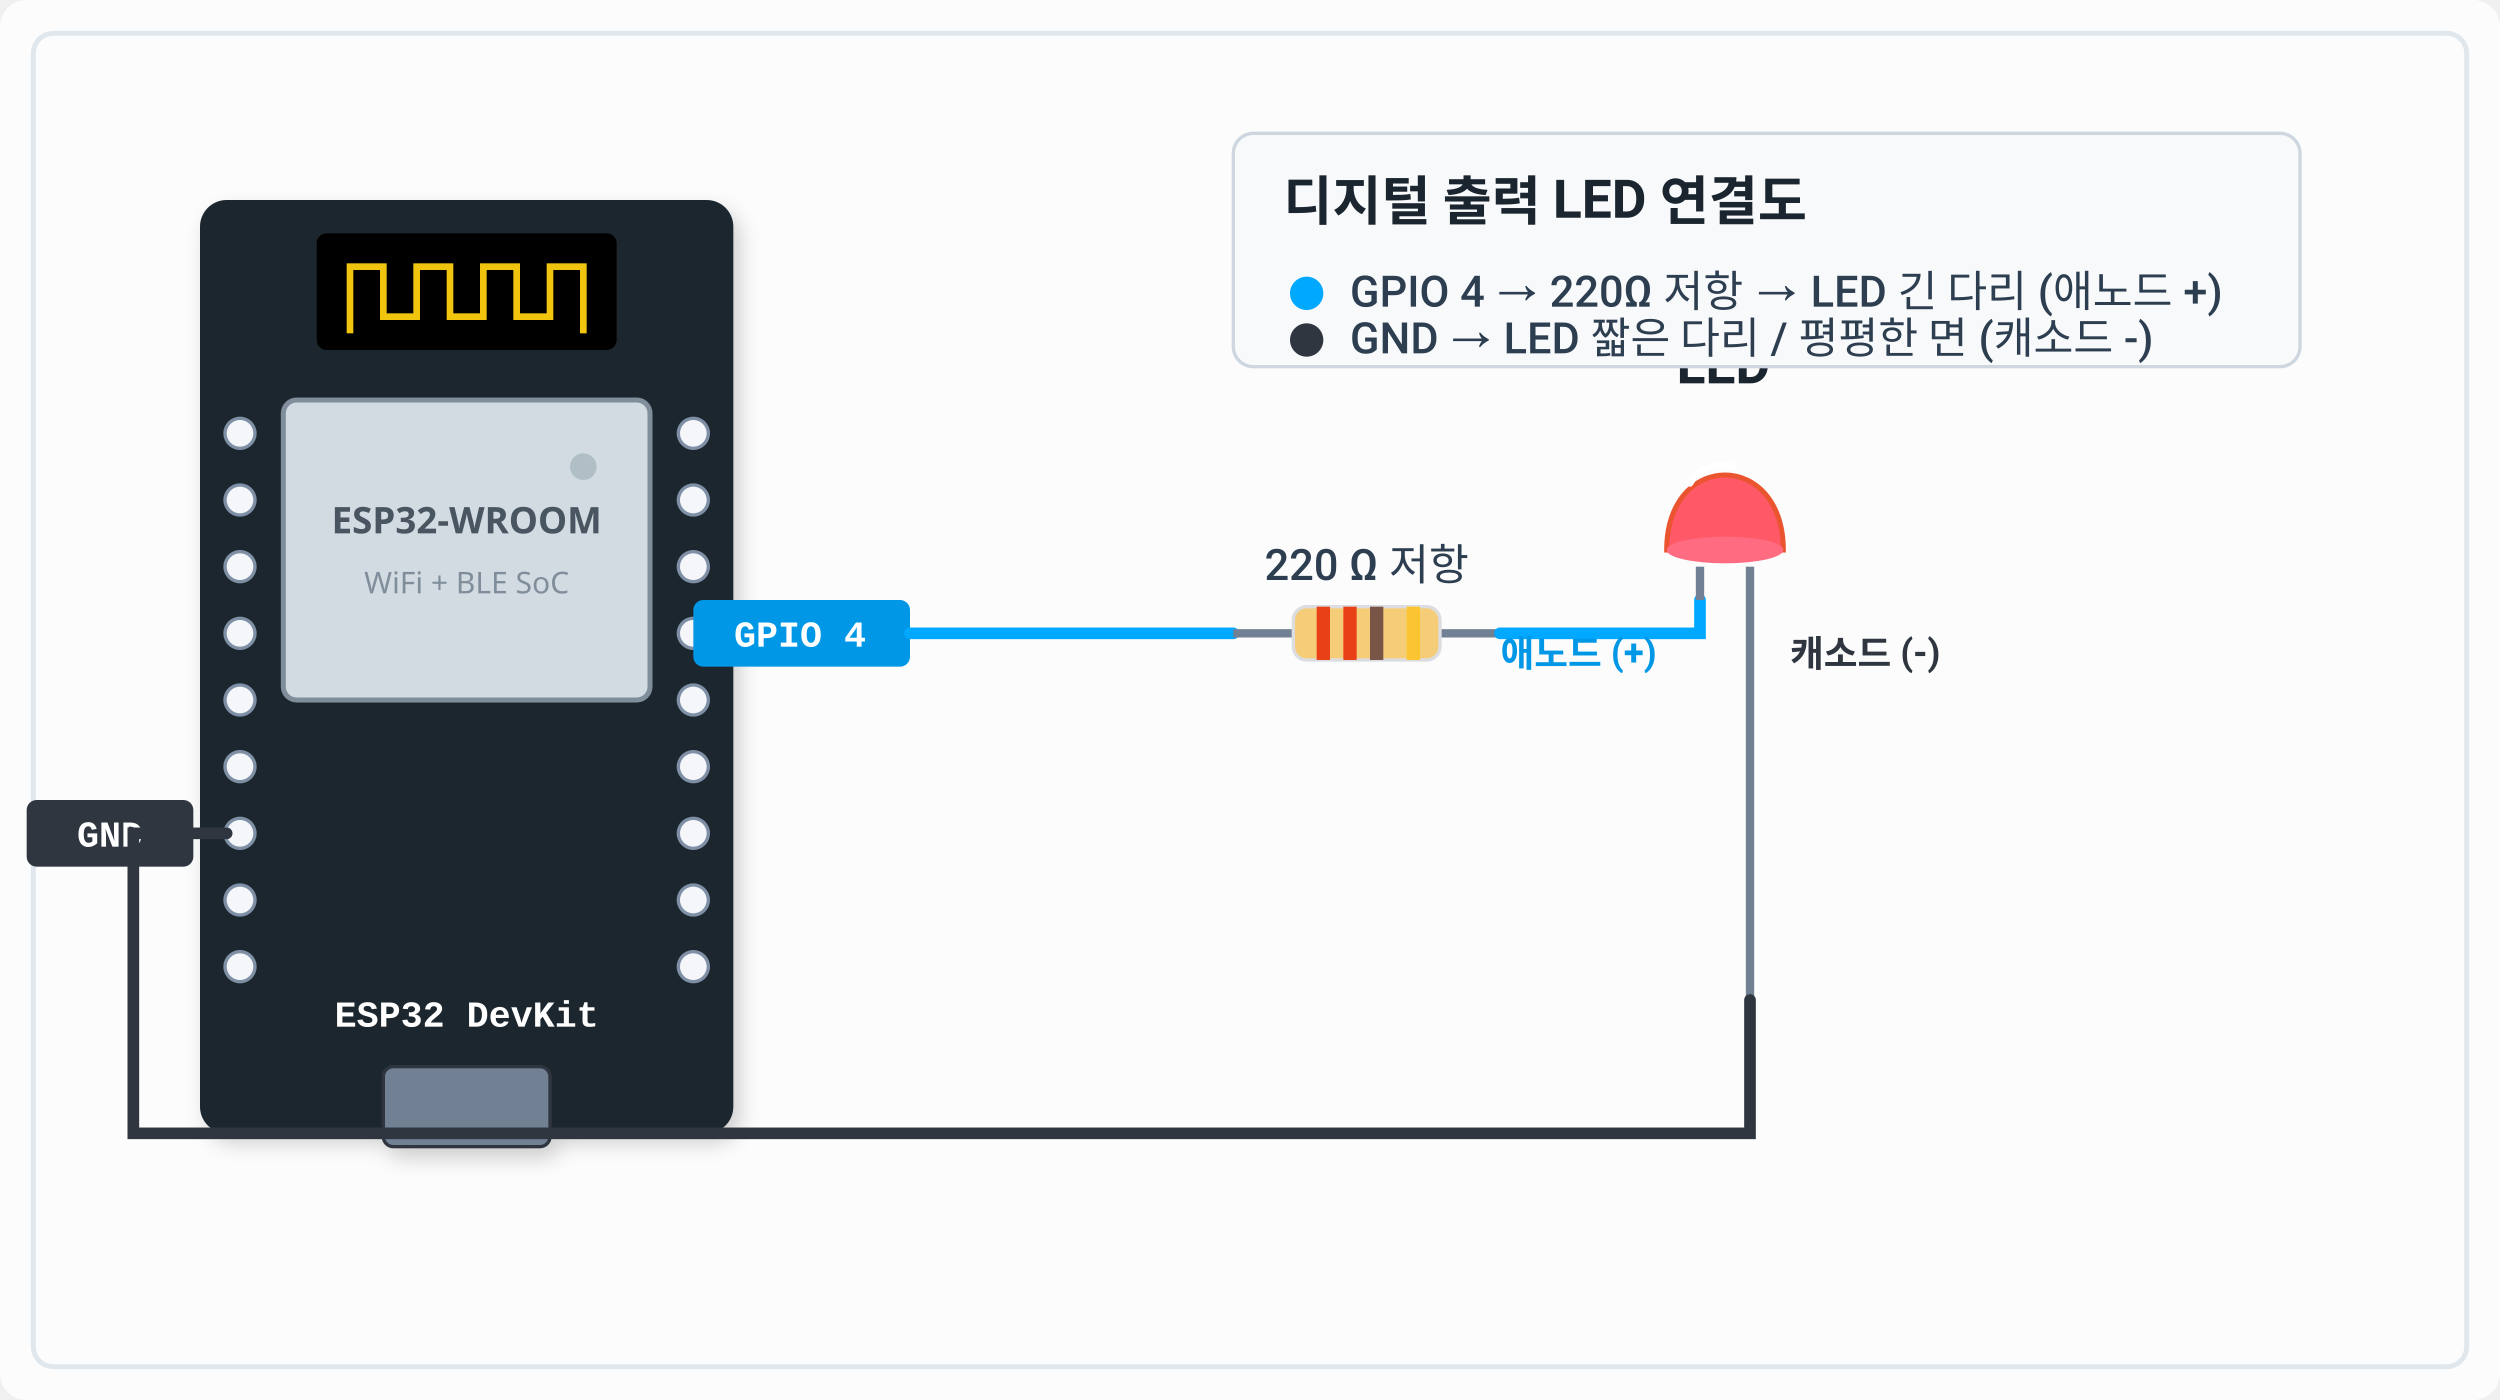
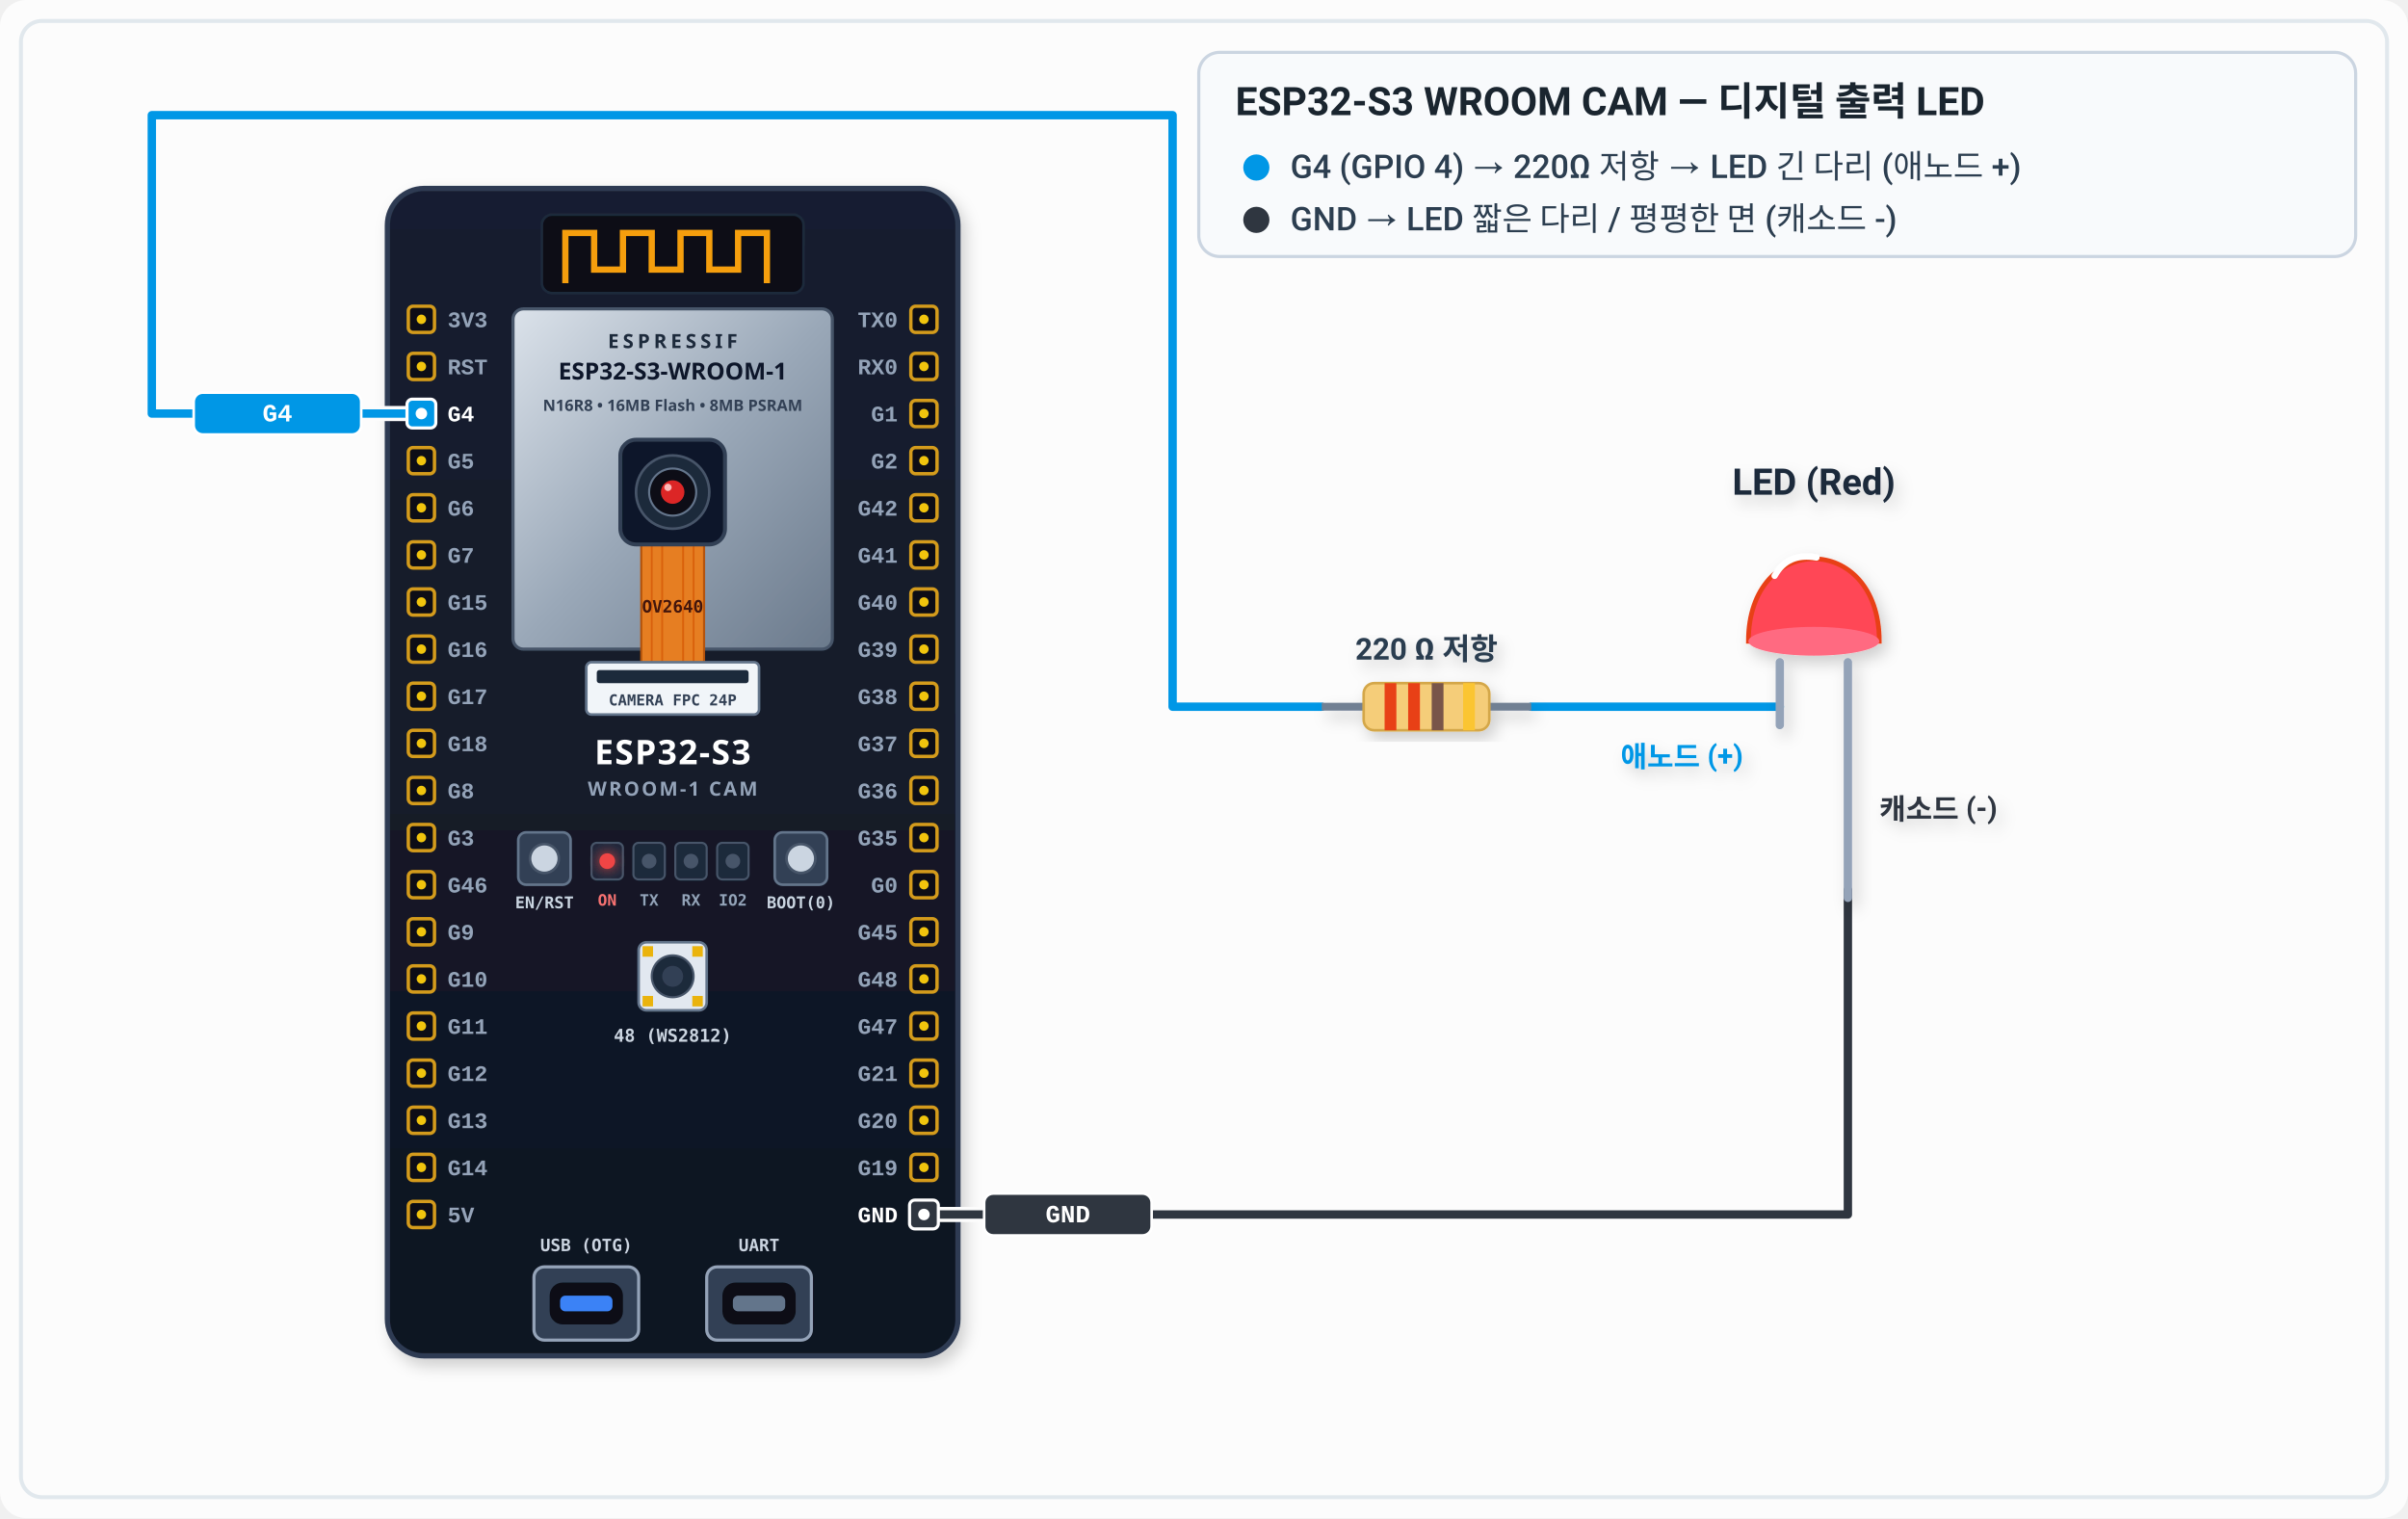
- <svg xmlns="http://www.w3.org/2000/svg" viewBox="0 0 750 420" width="100%" height="100%">
+ <svg xmlns="http://www.w3.org/2000/svg" viewBox="0 0 920 580" width="100%" height="100%">
  <defs>
    <style>
-       .label { font-family: -apple-system, BlinkMacSystemFont, "Segoe UI", Roboto, Helvetica, Arial, sans-serif; font-size: 13px; fill: #2c3e50; font-weight: 500; }
-       .title { font-family: -apple-system, BlinkMacSystemFont, "Segoe UI", Roboto, Helvetica, Arial, sans-serif; font-size: 16px; font-weight: bold; fill: #1a252f; }
-       .pin-label { font-family: "SFMono-Regular", Consolas, "Liberation Mono", Menlo, monospace; font-size: 11px; fill: #ffffff; font-weight: bold; }
-       .wire-lbl { font-family: -apple-system, BlinkMacSystemFont, "Segoe UI", Roboto, Helvetica, Arial, sans-serif; font-size: 11px; font-weight: bold; }
+       .label { font-family: -apple-system, BlinkMacSystemFont, "Segoe UI", Roboto, "Malgun Gothic", Helvetica, Arial, sans-serif; font-size: 12.5px; fill: #2c3e50; font-weight: 500; }
+       .title { font-family: -apple-system, BlinkMacSystemFont, "Segoe UI", Roboto, "Malgun Gothic", Helvetica, Arial, sans-serif; font-size: 15px; font-weight: 700; fill: #1a252f; }
+       .comp-title { font-family: -apple-system, BlinkMacSystemFont, "Segoe UI", Roboto, "Malgun Gothic", Helvetica, Arial, sans-serif; font-size: 14px; font-weight: 700; fill: #1e293b; }
+       .pin-silk { font-family: "SFMono-Regular", Consolas, "Liberation Mono", Menlo, monospace; font-size: 8.5px; font-weight: 700; }
+       .pill-text { font-family: "SFMono-Regular", Consolas, "Liberation Mono", Menlo, monospace; font-size: 9.5px; fill: #ffffff; font-weight: 700; }
+       .wire-lbl { font-family: -apple-system, BlinkMacSystemFont, "Segoe UI", Roboto, "Malgun Gothic", Helvetica, Arial, sans-serif; font-size: 11px; font-weight: 700; }
+       .mono-sm { font-family: "SFMono-Regular", Consolas, "Liberation Mono", Menlo, monospace; font-size: 9px; font-weight: 700; }
    </style>
-     <filter id="shadow" x="-5%" y="-5%" width="110%" height="115%" filterUnits="userSpaceOnUse">
+     <linearGradient id="shield-grad" x1="0%" y1="0%" x2="100%" y2="100%">
+       <stop offset="0%" stop-color="#dbe2ea" />
+       <stop offset="50%" stop-color="#9aa8b8" />
+       <stop offset="100%" stop-color="#6b7a8c" />
+     </linearGradient>
+     <linearGradient id="pcb-grad" x1="0%" y1="0%" x2="0%" y2="100%">
+       <stop offset="0%" stop-color="#171f30" />
+       <stop offset="100%" stop-color="#0f1522" />
+     </linearGradient>
+     <filter id="shadow" x="-8%" y="-8%" width="118%" height="120%" filterUnits="objectBoundingBox">
      <feDropShadow dx="2" dy="3" stdDeviation="3" flood-opacity="0.18" />
    </filter>
+     <filter id="red-glow" x="-60%" y="-60%" width="220%" height="220%">
+       <feGaussianBlur stdDeviation="2.5" result="blur" />
+       <feMerge>
+         <feMergeNode in="blur" />
+         <feMergeNode in="SourceGraphic" />
+       </feMerge>
+     </filter>
  </defs>
-   <rect width="100%" height="100%" fill="#fcfcfc" rx="8" />
-   <rect x="10" y="10" width="730" height="400" fill="none" stroke="#e1e8ed" stroke-width="1.5" rx="6" />
-   <g transform="translate(60, 60)" filter="url(#shadow)">
-     <rect width="160" height="280" rx="8" fill="#1e272e" />
-     <rect x="25" y="60" width="110" height="90" rx="4" fill="#d2dae2" stroke="#808e9b" stroke-width="1.5" />
-     <text x="80" y="100" text-anchor="middle" font-family="sans-serif" font-size="11px" font-weight="bold" fill="#485460">ESP32-WROOM</text>
-     <text x="80" y="118" text-anchor="middle" font-family="sans-serif" font-size="9px" fill="#808e9b">WiFi + BLE SoC</text>
-     <circle cx="115" cy="80" r="4" fill="#b0bec5" />
-     <rect x="35" y="10" width="90" height="35" rx="3" fill="#000000" />
-     <path d="M 45 40 L 45 20 L 55 20 L 55 35 L 65 35 L 65 20 L 75 20 L 75 35 L 85 35 L 85 20 L 95 20 L 95 35 L 105 35 L 105 20 L 115 20 L 115 40" fill="none" stroke="#f1c40f" stroke-width="2" />
-     <rect x="55" y="260" width="50" height="24" rx="3" fill="#718093" stroke="#2f3640" stroke-width="1" />
-     <g fill="#f5f6fa" stroke="#7f8fa6">
-       <circle cx="12" cy="70" r="4.5" />
-       <circle cx="12" cy="90" r="4.5" />
-       <circle cx="12" cy="110" r="4.5" />
-       <circle cx="12" cy="130" r="4.5" />
-       <circle cx="12" cy="150" r="4.5" />
-       <circle cx="12" cy="170" r="4.5" />
-       <circle cx="12" cy="190" r="4.5" />
-       <circle cx="12" cy="210" r="4.5" />
-       <circle cx="12" cy="230" r="4.5" />
-     </g>
-     <g fill="#f5f6fa" stroke="#7f8fa6">
-       <circle cx="148" cy="70" r="4.5" />
-       <circle cx="148" cy="90" r="4.5" />
-       <circle cx="148" cy="110" r="4.5" />
-       <circle cx="148" cy="130" r="4.5" />
-       <circle cx="148" cy="150" r="4.5" />
-       <circle cx="148" cy="170" r="4.5" />
-       <circle cx="148" cy="190" r="4.5" />
-       <circle cx="148" cy="210" r="4.5" />
-       <circle cx="148" cy="230" r="4.5" />
-     </g>
-     <text x="80" y="248" text-anchor="middle" class="pin-label" fill="#f5cd79">ESP32 DevKit</text>
-   </g>
-   <g transform="translate(208, 180)">
-     <rect width="65" height="20" rx="3" fill="#0097e6" />
-     <text x="32" y="14" text-anchor="middle" class="pin-label">GPIO 4</text>
-   </g>
-   <g transform="translate(8, 240)">
-     <rect width="50" height="20" rx="3" fill="#2f3640" />
-     <text x="25" y="14" text-anchor="middle" class="pin-label">GND</text>
-   </g>
-   <path d="M 273 190 L 370 190" fill="none" stroke="#00a8ff" stroke-width="3.5" stroke-linecap="round" />
-   <g transform="translate(370, 180)">
-     <line x1="0" y1="10" x2="80" y2="10" stroke="#718093" stroke-width="2.5" />
-     <rect x="18" y="2" width="44" height="16" rx="4" fill="#f5cd79" stroke="#dcdde1" stroke-width="1" />
-     <rect x="25" y="2" width="4" height="16" fill="#e84118" />
-     <rect x="33" y="2" width="4" height="16" fill="#e84118" />
-     <rect x="41" y="2" width="4" height="16" fill="#795548" />
-     <rect x="52" y="2" width="4" height="16" fill="#fbc531" />
-     <text x="40" y="-6" text-anchor="middle" class="label" font-size="11px">220 Ω 저항</text>
-   </g>
-   <path d="M 450 190 L 510 190 L 510 180" fill="none" stroke="#00a8ff" stroke-width="3.5" stroke-linecap="round" />
-   <g transform="translate(485, 120)">
-     <path d="M 25 50 L 25 60" fill="none" stroke="#718093" stroke-width="2.5" />
-     <path d="M 40 50 L 40 180" fill="none" stroke="#718093" stroke-width="2.5" />
-     <path d="M 15 45 C 15 15, 50 15, 50 45 Z" fill="#ff4757" opacity="0.9" stroke="#e84118" stroke-width="1.5" />
-     <ellipse cx="32.5" cy="45" rx="17.5" ry="4" fill="#ff6b81" />
-     <path d="M 22 25 Q 26 18 35 20" fill="none" stroke="#ffffff" stroke-width="2" stroke-linecap="round" />
-     <text x="32" y="-5" text-anchor="middle" class="title" font-size="14px">LED</text>
-     <text x="12" y="80" text-anchor="end" class="wire-lbl" fill="#0097e6">애노드 (+)</text>
-     <text x="52" y="80" text-anchor="start" class="wire-lbl" fill="#2f3640">캐소드 (-)</text>
-   </g>
-   <path d="M 525 300 L 525 340 L 40 340 L 40 250 L 68 250" fill="none" stroke="#2f3640" stroke-width="3.5" stroke-linecap="round" />
-   <g transform="translate(370, 40)">
-     <rect width="320" height="70" rx="6" fill="#f8f9fa" stroke="#ced6e0" stroke-width="1" />
-     <text x="15" y="26" class="title" font-size="14px">디지털 출력 LED 연결도</text>
-     <circle cx="22" cy="48" r="5" fill="#00a8ff" />
-     <text x="35" y="52" class="label" font-size="12px">GPIO 4 → 220Ω 저항 → LED 긴 다리 (애노드 +)</text>
-     <circle cx="22" cy="62" r="5" fill="#2f3640" />
-     <text x="35" y="66" class="label" font-size="12px">GND → LED 짧은 다리 / 평평한 면 (캐소드 -)</text>
+   <rect width="100%" height="100%" fill="#fcfcfc" rx="10" />
+   <rect x="8" y="8" width="904" height="564" fill="none" stroke="#e1e8ed" stroke-width="1.5" rx="8" />
+   <g transform="translate(148, 72)" filter="url(#shadow)">
+     <rect width="218" height="446" rx="14" fill="url(#pcb-grad)" stroke="#2d3a52" stroke-width="2" />
+     <rect x="59" y="10" width="100" height="30" rx="4" fill="#090d16" stroke="#1e293b" stroke-width="1" />
+     <path d="M 68 35 L 68 17 L 79 17 L 79 31 L 90 31 L 90 17 L 101 17 L 101 31 L 112 31 L 112 17 L 123 17 L 123 31 L 134 31 L 134 17 L 145 17 L 145 35" fill="none" stroke="#f59e0b" stroke-width="2.4" stroke-linecap="square" stroke-linejoin="miter" />
+     <rect x="48" y="46" width="122" height="130" rx="4" fill="url(#shield-grad)" stroke="#475569" stroke-width="1.2" />
+     <text x="109" y="61" text-anchor="middle" font-family="sans-serif" font-size="7.5px" font-weight="800" letter-spacing="1.5" fill="#1e293b">ESPRESSIF</text>
+     <text x="109" y="73" text-anchor="middle" font-family="sans-serif" font-size="9px" font-weight="800" fill="#0f172a">ESP32-S3-WROOM-1</text>
+     <text x="109" y="85" text-anchor="middle" font-family="sans-serif" font-size="6px" font-weight="600" fill="#334155">N16R8 • 16MB Flash • 8MB PSRAM</text>
+     <rect x="97" y="135" width="24" height="47" fill="#e67e22" stroke="#b45309" stroke-width="0.8" />
+     <line x1="101" y1="136" x2="101" y2="181" stroke="#d35400" stroke-width="0.7" opacity="0.7" />
+     <line x1="105" y1="136" x2="105" y2="181" stroke="#d35400" stroke-width="0.7" opacity="0.7" />
+     <line x1="113" y1="136" x2="113" y2="181" stroke="#d35400" stroke-width="0.7" opacity="0.7" />
+     <line x1="117" y1="136" x2="117" y2="181" stroke="#d35400" stroke-width="0.7" opacity="0.7" />
+     <text x="109" y="162" text-anchor="middle" font-family="monospace" font-size="6.5px" font-weight="700" fill="#431407">OV2640</text>
+     <rect x="89" y="96" width="40" height="40" rx="6" fill="#0f172a" stroke="#334155" stroke-width="1.5" />
+     <circle cx="109" cy="116" r="14" fill="#1e293b" stroke="#475569" stroke-width="1" />
+     <circle cx="109" cy="116" r="9" fill="#090d16" stroke="#64748b" stroke-width="0.8" />
+     <circle cx="109" cy="116" r="4.5" fill="#dc2626" />
+     <circle cx="107.2" cy="114.2" r="1.4" fill="#fecaca" opacity="0.9" />
+     <rect x="76" y="181" width="66" height="20" rx="2" fill="#f1f5f9" stroke="#64748b" stroke-width="1" />
+     <rect x="80" y="184" width="58" height="5" rx="1" fill="#1e293b" />
+     <text x="109" y="197.5" text-anchor="middle" font-family="monospace" font-size="5.8px" font-weight="700" fill="#334155">CAMERA FPC 24P</text>
+     <text x="109" y="220" text-anchor="middle" font-family="sans-serif" font-size="13px" font-weight="800" letter-spacing="0.5" fill="#ffffff">ESP32-S3</text>
+     <text x="109" y="232" text-anchor="middle" font-family="sans-serif" font-size="7.5px" font-weight="700" letter-spacing="0.8" fill="#94a3b8">WROOM-1 CAM</text>
+     <rect x="50" y="246" width="20" height="20" rx="3" fill="#334155" stroke="#64748b" stroke-width="1" />
+     <circle cx="60" cy="256" r="5.5" fill="#cbd5e1" stroke="#475569" stroke-width="1" />
+     <text x="60" y="275" text-anchor="middle" font-family="monospace" font-size="6.2px" font-weight="700" fill="#cbd5e1">EN/RST</text>
+     <rect x="78" y="250" width="12" height="14" rx="2" fill="#1e293b" stroke="#475569" stroke-width="0.8" />
+     <circle cx="84" cy="257" r="3" fill="#ef4444" filter="url(#red-glow)" />
+     <text x="84" y="274" text-anchor="middle" font-family="monospace" font-size="6px" font-weight="700" fill="#f87171">ON</text>
+     <rect x="94" y="250" width="12" height="14" rx="2" fill="#1e293b" stroke="#475569" stroke-width="0.8" />
+     <circle cx="100" cy="257" r="2.8" fill="#475569" />
+     <text x="100" y="274" text-anchor="middle" font-family="monospace" font-size="6px" font-weight="700" fill="#94a3b8">TX</text>
+     <rect x="110" y="250" width="12" height="14" rx="2" fill="#1e293b" stroke="#475569" stroke-width="0.8" />
+     <circle cx="116" cy="257" r="2.8" fill="#475569" />
+     <text x="116" y="274" text-anchor="middle" font-family="monospace" font-size="6px" font-weight="700" fill="#94a3b8">RX</text>
+     <rect x="126" y="250" width="12" height="14" rx="2" fill="#1e293b" stroke="#475569" stroke-width="0.8" />
+     <circle cx="132" cy="257" r="2.8" fill="#475569" />
+     <text x="132" y="274" text-anchor="middle" font-family="monospace" font-size="6px" font-weight="700" fill="#94a3b8">IO2</text>
+     <rect x="148" y="246" width="20" height="20" rx="3" fill="#334155" stroke="#64748b" stroke-width="1" />
+     <circle cx="158" cy="256" r="5.5" fill="#cbd5e1" stroke="#475569" stroke-width="1" />
+     <text x="158" y="275" text-anchor="middle" font-family="monospace" font-size="6.2px" font-weight="700" fill="#cbd5e1">BOOT(0)</text>
+     <rect x="96" y="288" width="26" height="26" rx="3" fill="#e2e8f0" stroke="#64748b" stroke-width="1" />
+     <rect x="97.5" y="289.5" width="4" height="4" fill="#eab308" />
+     <rect x="116.5" y="289.5" width="4" height="4" fill="#eab308" />
+     <rect x="97.5" y="308.5" width="4" height="4" fill="#eab308" />
+     <rect x="116.5" y="308.5" width="4" height="4" fill="#eab308" />
+     <circle cx="109" cy="301" r="8" fill="#1e293b" stroke="#475569" stroke-width="0.8" />
+     <circle cx="109" cy="301" r="4" fill="#334155" />
+     <text x="109" y="326" text-anchor="middle" font-family="monospace" font-size="6.8px" font-weight="700" fill="#cbd5e1">48 (WS2812)</text>
+     <text x="76" y="406" text-anchor="middle" font-family="monospace" font-size="6.5px" font-weight="700" fill="#cbd5e1">USB (OTG)</text>
+     <rect x="56" y="412" width="40" height="28" rx="4" fill="#334155" stroke="#94a3b8" stroke-width="1.2" />
+     <rect x="62" y="418" width="28" height="16" rx="5" fill="#090d16" />
+     <rect x="66" y="423" width="20" height="6" rx="2" fill="#3b82f6" />
+     <text x="142" y="406" text-anchor="middle" font-family="monospace" font-size="6.5px" font-weight="700" fill="#cbd5e1">UART</text>
+     <rect x="122" y="412" width="40" height="28" rx="4" fill="#334155" stroke="#94a3b8" stroke-width="1.2" />
+     <rect x="128" y="418" width="28" height="16" rx="5" fill="#090d16" />
+     <rect x="132" y="423" width="20" height="6" rx="2" fill="#64748b" />
+     <rect x="8" y="45" width="10" height="10" rx="1.8" fill="#0b0f17" stroke="#d49b1a" stroke-width="1.3" />
+     <circle cx="13" cy="50" r="1.8" fill="#f1c40f" />
+     <text x="23" y="53" text-anchor="start" class="pin-silk" fill="#94a3b8">3V3</text>
+     <rect x="8" y="63" width="10" height="10" rx="1.8" fill="#0b0f17" stroke="#d49b1a" stroke-width="1.3" />
+     <circle cx="13" cy="68" r="1.8" fill="#f1c40f" />
+     <text x="23" y="71" text-anchor="start" class="pin-silk" fill="#94a3b8">RST</text>
+     <rect x="8" y="81" width="10" height="10" rx="1.8" fill="#0b0f17" stroke="#d49b1a" stroke-width="1.3" />
+     <circle cx="13" cy="86" r="1.8" fill="#f1c40f" />
+     <text x="23" y="89" text-anchor="start" class="pin-silk" fill="#ffffff">G4</text>
+     <rect x="8" y="99" width="10" height="10" rx="1.8" fill="#0b0f17" stroke="#d49b1a" stroke-width="1.3" />
+     <circle cx="13" cy="104" r="1.8" fill="#f1c40f" />
+     <text x="23" y="107" text-anchor="start" class="pin-silk" fill="#94a3b8">G5</text>
+     <rect x="8" y="117" width="10" height="10" rx="1.8" fill="#0b0f17" stroke="#d49b1a" stroke-width="1.3" />
+     <circle cx="13" cy="122" r="1.8" fill="#f1c40f" />
+     <text x="23" y="125" text-anchor="start" class="pin-silk" fill="#94a3b8">G6</text>
+     <rect x="8" y="135" width="10" height="10" rx="1.8" fill="#0b0f17" stroke="#d49b1a" stroke-width="1.3" />
+     <circle cx="13" cy="140" r="1.8" fill="#f1c40f" />
+     <text x="23" y="143" text-anchor="start" class="pin-silk" fill="#94a3b8">G7</text>
+     <rect x="8" y="153" width="10" height="10" rx="1.8" fill="#0b0f17" stroke="#d49b1a" stroke-width="1.3" />
+     <circle cx="13" cy="158" r="1.8" fill="#f1c40f" />
+     <text x="23" y="161" text-anchor="start" class="pin-silk" fill="#94a3b8">G15</text>
+     <rect x="8" y="171" width="10" height="10" rx="1.8" fill="#0b0f17" stroke="#d49b1a" stroke-width="1.3" />
+     <circle cx="13" cy="176" r="1.8" fill="#f1c40f" />
+     <text x="23" y="179" text-anchor="start" class="pin-silk" fill="#94a3b8">G16</text>
+     <rect x="8" y="189" width="10" height="10" rx="1.8" fill="#0b0f17" stroke="#d49b1a" stroke-width="1.3" />
+     <circle cx="13" cy="194" r="1.8" fill="#f1c40f" />
+     <text x="23" y="197" text-anchor="start" class="pin-silk" fill="#94a3b8">G17</text>
+     <rect x="8" y="207" width="10" height="10" rx="1.8" fill="#0b0f17" stroke="#d49b1a" stroke-width="1.3" />
+     <circle cx="13" cy="212" r="1.8" fill="#f1c40f" />
+     <text x="23" y="215" text-anchor="start" class="pin-silk" fill="#94a3b8">G18</text>
+     <rect x="8" y="225" width="10" height="10" rx="1.8" fill="#0b0f17" stroke="#d49b1a" stroke-width="1.3" />
+     <circle cx="13" cy="230" r="1.8" fill="#f1c40f" />
+     <text x="23" y="233" text-anchor="start" class="pin-silk" fill="#94a3b8">G8</text>
+     <rect x="8" y="243" width="10" height="10" rx="1.8" fill="#0b0f17" stroke="#d49b1a" stroke-width="1.3" />
+     <circle cx="13" cy="248" r="1.8" fill="#f1c40f" />
+     <text x="23" y="251" text-anchor="start" class="pin-silk" fill="#94a3b8">G3</text>
+     <rect x="8" y="261" width="10" height="10" rx="1.8" fill="#0b0f17" stroke="#d49b1a" stroke-width="1.3" />
+     <circle cx="13" cy="266" r="1.8" fill="#f1c40f" />
+     <text x="23" y="269" text-anchor="start" class="pin-silk" fill="#94a3b8">G46</text>
+     <rect x="8" y="279" width="10" height="10" rx="1.8" fill="#0b0f17" stroke="#d49b1a" stroke-width="1.3" />
+     <circle cx="13" cy="284" r="1.8" fill="#f1c40f" />
+     <text x="23" y="287" text-anchor="start" class="pin-silk" fill="#94a3b8">G9</text>
+     <rect x="8" y="297" width="10" height="10" rx="1.8" fill="#0b0f17" stroke="#d49b1a" stroke-width="1.3" />
+     <circle cx="13" cy="302" r="1.8" fill="#f1c40f" />
+     <text x="23" y="305" text-anchor="start" class="pin-silk" fill="#94a3b8">G10</text>
+     <rect x="8" y="315" width="10" height="10" rx="1.8" fill="#0b0f17" stroke="#d49b1a" stroke-width="1.3" />
+     <circle cx="13" cy="320" r="1.8" fill="#f1c40f" />
+     <text x="23" y="323" text-anchor="start" class="pin-silk" fill="#94a3b8">G11</text>
+     <rect x="8" y="333" width="10" height="10" rx="1.8" fill="#0b0f17" stroke="#d49b1a" stroke-width="1.3" />
+     <circle cx="13" cy="338" r="1.8" fill="#f1c40f" />
+     <text x="23" y="341" text-anchor="start" class="pin-silk" fill="#94a3b8">G12</text>
+     <rect x="8" y="351" width="10" height="10" rx="1.8" fill="#0b0f17" stroke="#d49b1a" stroke-width="1.3" />
+     <circle cx="13" cy="356" r="1.8" fill="#f1c40f" />
+     <text x="23" y="359" text-anchor="start" class="pin-silk" fill="#94a3b8">G13</text>
+     <rect x="8" y="369" width="10" height="10" rx="1.8" fill="#0b0f17" stroke="#d49b1a" stroke-width="1.3" />
+     <circle cx="13" cy="374" r="1.8" fill="#f1c40f" />
+     <text x="23" y="377" text-anchor="start" class="pin-silk" fill="#94a3b8">G14</text>
+     <rect x="8" y="387" width="10" height="10" rx="1.8" fill="#0b0f17" stroke="#d49b1a" stroke-width="1.3" />
+     <circle cx="13" cy="392" r="1.8" fill="#f1c40f" />
+     <text x="23" y="395" text-anchor="start" class="pin-silk" fill="#94a3b8">5V</text>
+     <rect x="200" y="45" width="10" height="10" rx="1.8" fill="#0b0f17" stroke="#d49b1a" stroke-width="1.3" />
+     <circle cx="205" cy="50" r="1.8" fill="#f1c40f" />
+     <text x="195" y="53" text-anchor="end" class="pin-silk" fill="#94a3b8">TX0</text>
+     <rect x="200" y="63" width="10" height="10" rx="1.8" fill="#0b0f17" stroke="#d49b1a" stroke-width="1.3" />
+     <circle cx="205" cy="68" r="1.8" fill="#f1c40f" />
+     <text x="195" y="71" text-anchor="end" class="pin-silk" fill="#94a3b8">RX0</text>
+     <rect x="200" y="81" width="10" height="10" rx="1.8" fill="#0b0f17" stroke="#d49b1a" stroke-width="1.3" />
+     <circle cx="205" cy="86" r="1.8" fill="#f1c40f" />
+     <text x="195" y="89" text-anchor="end" class="pin-silk" fill="#94a3b8">G1</text>
+     <rect x="200" y="99" width="10" height="10" rx="1.8" fill="#0b0f17" stroke="#d49b1a" stroke-width="1.3" />
+     <circle cx="205" cy="104" r="1.8" fill="#f1c40f" />
+     <text x="195" y="107" text-anchor="end" class="pin-silk" fill="#94a3b8">G2</text>
+     <rect x="200" y="117" width="10" height="10" rx="1.8" fill="#0b0f17" stroke="#d49b1a" stroke-width="1.3" />
+     <circle cx="205" cy="122" r="1.8" fill="#f1c40f" />
+     <text x="195" y="125" text-anchor="end" class="pin-silk" fill="#94a3b8">G42</text>
+     <rect x="200" y="135" width="10" height="10" rx="1.8" fill="#0b0f17" stroke="#d49b1a" stroke-width="1.3" />
+     <circle cx="205" cy="140" r="1.8" fill="#f1c40f" />
+     <text x="195" y="143" text-anchor="end" class="pin-silk" fill="#94a3b8">G41</text>
+     <rect x="200" y="153" width="10" height="10" rx="1.8" fill="#0b0f17" stroke="#d49b1a" stroke-width="1.3" />
+     <circle cx="205" cy="158" r="1.8" fill="#f1c40f" />
+     <text x="195" y="161" text-anchor="end" class="pin-silk" fill="#94a3b8">G40</text>
+     <rect x="200" y="171" width="10" height="10" rx="1.8" fill="#0b0f17" stroke="#d49b1a" stroke-width="1.3" />
+     <circle cx="205" cy="176" r="1.8" fill="#f1c40f" />
+     <text x="195" y="179" text-anchor="end" class="pin-silk" fill="#94a3b8">G39</text>
+     <rect x="200" y="189" width="10" height="10" rx="1.8" fill="#0b0f17" stroke="#d49b1a" stroke-width="1.3" />
+     <circle cx="205" cy="194" r="1.8" fill="#f1c40f" />
+     <text x="195" y="197" text-anchor="end" class="pin-silk" fill="#94a3b8">G38</text>
+     <rect x="200" y="207" width="10" height="10" rx="1.8" fill="#0b0f17" stroke="#d49b1a" stroke-width="1.3" />
+     <circle cx="205" cy="212" r="1.8" fill="#f1c40f" />
+     <text x="195" y="215" text-anchor="end" class="pin-silk" fill="#94a3b8">G37</text>
+     <rect x="200" y="225" width="10" height="10" rx="1.8" fill="#0b0f17" stroke="#d49b1a" stroke-width="1.3" />
+     <circle cx="205" cy="230" r="1.8" fill="#f1c40f" />
+     <text x="195" y="233" text-anchor="end" class="pin-silk" fill="#94a3b8">G36</text>
+     <rect x="200" y="243" width="10" height="10" rx="1.8" fill="#0b0f17" stroke="#d49b1a" stroke-width="1.3" />
+     <circle cx="205" cy="248" r="1.8" fill="#f1c40f" />
+     <text x="195" y="251" text-anchor="end" class="pin-silk" fill="#94a3b8">G35</text>
+     <rect x="200" y="261" width="10" height="10" rx="1.8" fill="#0b0f17" stroke="#d49b1a" stroke-width="1.3" />
+     <circle cx="205" cy="266" r="1.8" fill="#f1c40f" />
+     <text x="195" y="269" text-anchor="end" class="pin-silk" fill="#94a3b8">G0</text>
+     <rect x="200" y="279" width="10" height="10" rx="1.8" fill="#0b0f17" stroke="#d49b1a" stroke-width="1.3" />
+     <circle cx="205" cy="284" r="1.8" fill="#f1c40f" />
+     <text x="195" y="287" text-anchor="end" class="pin-silk" fill="#94a3b8">G45</text>
+     <rect x="200" y="297" width="10" height="10" rx="1.8" fill="#0b0f17" stroke="#d49b1a" stroke-width="1.3" />
+     <circle cx="205" cy="302" r="1.8" fill="#f1c40f" />
+     <text x="195" y="305" text-anchor="end" class="pin-silk" fill="#94a3b8">G48</text>
+     <rect x="200" y="315" width="10" height="10" rx="1.8" fill="#0b0f17" stroke="#d49b1a" stroke-width="1.3" />
+     <circle cx="205" cy="320" r="1.8" fill="#f1c40f" />
+     <text x="195" y="323" text-anchor="end" class="pin-silk" fill="#94a3b8">G47</text>
+     <rect x="200" y="333" width="10" height="10" rx="1.8" fill="#0b0f17" stroke="#d49b1a" stroke-width="1.3" />
+     <circle cx="205" cy="338" r="1.8" fill="#f1c40f" />
+     <text x="195" y="341" text-anchor="end" class="pin-silk" fill="#94a3b8">G21</text>
+     <rect x="200" y="351" width="10" height="10" rx="1.8" fill="#0b0f17" stroke="#d49b1a" stroke-width="1.3" />
+     <circle cx="205" cy="356" r="1.8" fill="#f1c40f" />
+     <text x="195" y="359" text-anchor="end" class="pin-silk" fill="#94a3b8">G20</text>
+     <rect x="200" y="369" width="10" height="10" rx="1.8" fill="#0b0f17" stroke="#d49b1a" stroke-width="1.3" />
+     <circle cx="205" cy="374" r="1.8" fill="#f1c40f" />
+     <text x="195" y="377" text-anchor="end" class="pin-silk" fill="#94a3b8">G19</text>
+     <rect x="200" y="387" width="10" height="10" rx="1.8" fill="#0b0f17" stroke="#d49b1a" stroke-width="1.3" />
+     <circle cx="205" cy="392" r="1.8" fill="#f1c40f" />
+     <text x="195" y="395" text-anchor="end" class="pin-silk" fill="#ffffff">GND</text>
+   </g>
+   <g>
+     <path d="M 161 158 L 58 158 L 58 44 L 448 44 L 448 270 L 505 270" fill="none" stroke="#fcfcfc" stroke-width="5.8" stroke-linecap="round" stroke-linejoin="round" />
+     <path d="M 161 158 L 58 158 L 58 44 L 448 44 L 448 270 L 505 270" fill="none" stroke="#0097e6" stroke-width="3.2" stroke-linecap="round" stroke-linejoin="round" />
+     <path d="M 585 270 L 680 270" fill="none" stroke="#fcfcfc" stroke-width="5.8" stroke-linecap="round" stroke-linejoin="round" />
+     <path d="M 585 270 L 680 270" fill="none" stroke="#0097e6" stroke-width="3.2" stroke-linecap="round" stroke-linejoin="round" />
+     <path d="M 353 464 L 706 464 L 706 340" fill="none" stroke="#fcfcfc" stroke-width="5.8" stroke-linecap="round" stroke-linejoin="round" />
+     <path d="M 353 464 L 706 464 L 706 340" fill="none" stroke="#2f3640" stroke-width="3.2" stroke-linecap="round" stroke-linejoin="round" />
+   </g>
+   <rect x="155.5" y="152.5" width="11" height="11" rx="2" fill="#0097e6" stroke="#ffffff" stroke-width="1.2" />
+   <circle cx="161" cy="158" r="2.2" fill="#ffffff" />
+   <g transform="translate(74, 150)">
+     <rect width="64" height="16" rx="3.5" fill="#0097e6" stroke="#ffffff" stroke-width="1" />
+     <text x="32" y="11" text-anchor="middle" class="pill-text">G4</text>
+   </g>
+   <rect x="347.5" y="458.5" width="11" height="11" rx="2" fill="#2f3640" stroke="#ffffff" stroke-width="1.2" />
+   <circle cx="353" cy="464" r="2.2" fill="#ffffff" />
+   <g transform="translate(376, 456)">
+     <rect width="64" height="16" rx="3.5" fill="#2f3640" stroke="#ffffff" stroke-width="1" />
+     <text x="32" y="11" text-anchor="middle" class="pill-text">GND</text>
+   </g>
+   <g transform="translate(505, 260)" filter="url(#shadow)">
+     <line x1="0" y1="10" x2="80" y2="10" stroke="#718093" stroke-width="3" />
+     <rect x="16" y="1" width="48" height="18" rx="4" fill="#f5cd79" stroke="#d4a74a" stroke-width="1" />
+     <rect x="24" y="1" width="4.5" height="18" fill="#e84118" />
+     <rect x="33" y="1" width="4.5" height="18" fill="#e84118" />
+     <rect x="42" y="1" width="4.5" height="18" fill="#795548" />
+     <rect x="54" y="1" width="4.5" height="18" fill="#fbc531" />
+     <text x="40" y="-8" text-anchor="middle" class="label" style="font-size:11.5px;font-weight:700;">220 Ω 저항</text>
+   </g>
+   <g transform="translate(658, 185)" filter="url(#shadow)">
+     <path d="M 22 68 L 22 92" fill="none" stroke="#94a3b8" stroke-width="3.2" stroke-linecap="round" />
+     <path d="M 48 68 L 48 158" fill="none" stroke="#94a3b8" stroke-width="3.2" stroke-linecap="round" />
+     <path d="M 10 60 C 10 18, 60 18, 60 60 Z" fill="#ff4757" stroke="#e84118" stroke-width="1.8" />
+     <ellipse cx="35" cy="60" rx="25" ry="5.5" fill="#ff6b81" />
+     <path d="M 20 35 Q 25 26 36 28" fill="none" stroke="#ffffff" stroke-width="2.4" stroke-linecap="round" />
+     <text x="35" y="4" text-anchor="middle" class="comp-title">LED (Red)</text>
+     <text x="8" y="108" text-anchor="end" class="wire-lbl" fill="#0097e6">애노드 (+)</text>
+     <text x="60" y="128" text-anchor="start" class="wire-lbl" fill="#2f3640">캐소드 (-)</text>
+   </g>
+   <g transform="translate(458, 20)">
+     <rect width="442" height="78" rx="8" fill="#f8fafc" stroke="#cbd5e1" stroke-width="1.2" />
+     <text x="14" y="24" class="title">ESP32-S3 WROOM CAM — 디지털 출력 LED</text>
+     <circle cx="22" cy="44" r="5" fill="#0097e6" />
+     <text x="35" y="48" class="label">G4 (GPIO 4) → 220Ω 저항 → LED 긴 다리 (애노드 +)</text>
+     <circle cx="22" cy="64" r="5" fill="#2f3640" />
+     <text x="35" y="68" class="label">GND → LED 짧은 다리 / 평평한 면 (캐소드 -)</text>
  </g>
</svg>
